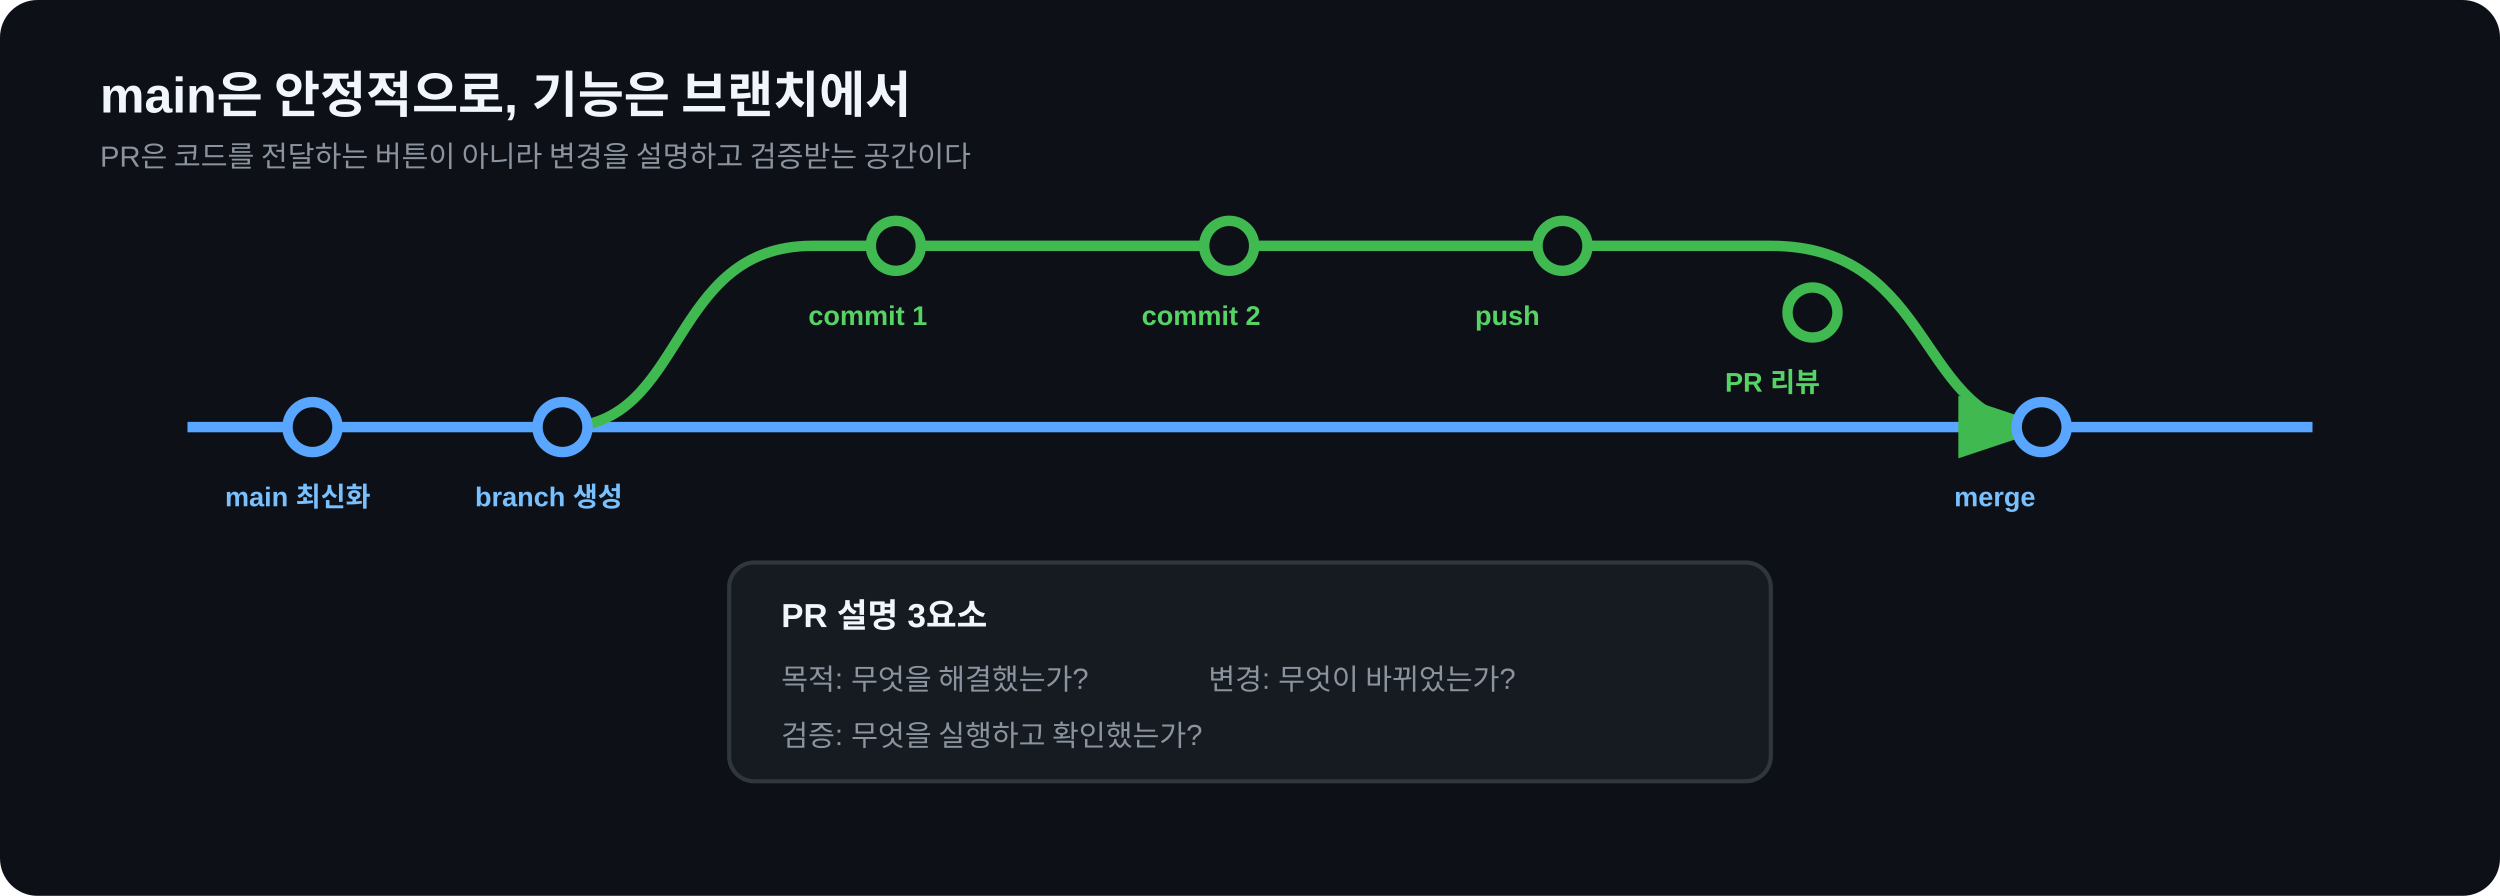
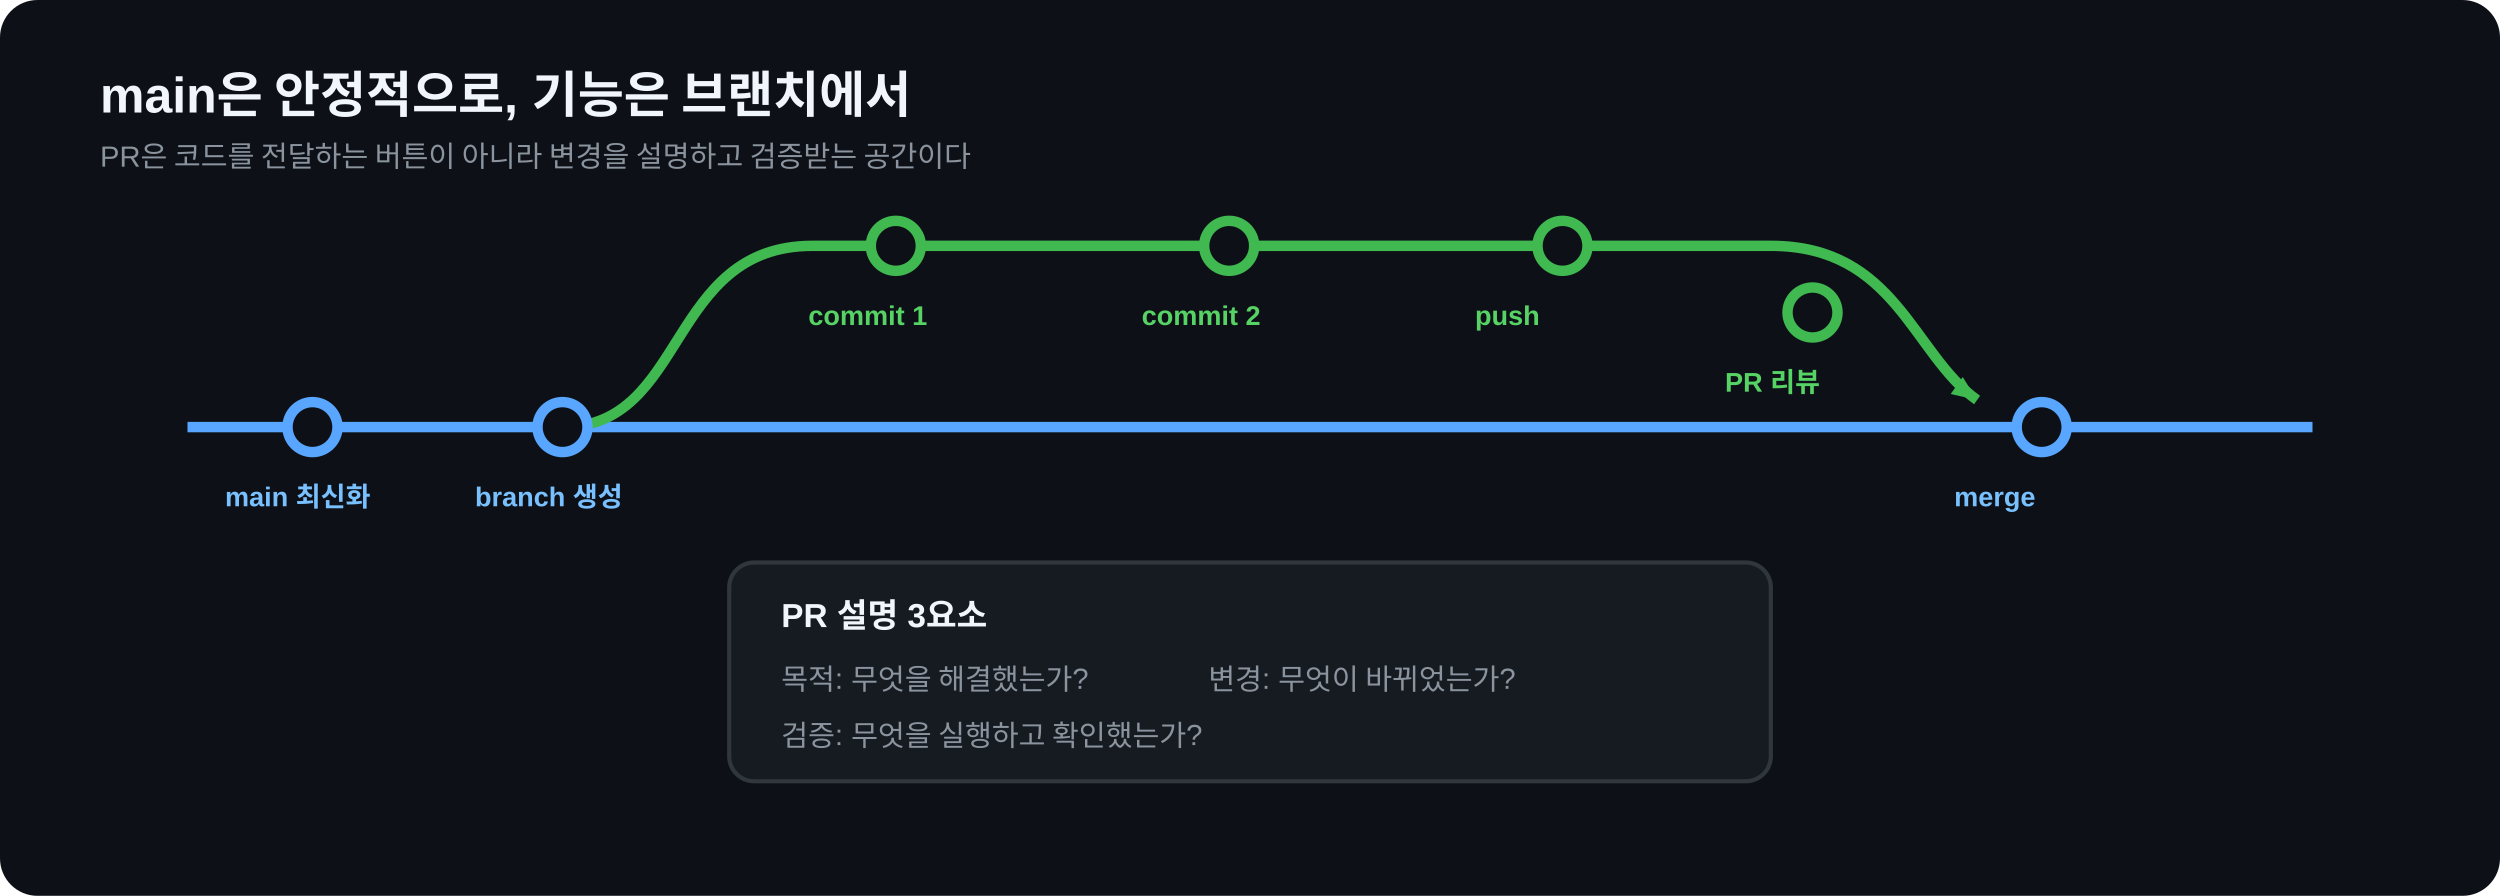
<svg xmlns="http://www.w3.org/2000/svg" width="1200" height="430" viewBox="0 0 1200 430" role="img" aria-labelledby="title desc">
  <defs>
-     <marker id="a" markerWidth="10" markerHeight="10" refX="8" refY="3" orient="auto">
-       <path d="M0 0L9 3L0 6Z" fill="#3fb950" />
+     <marker id="a" markerUnits="userSpaceOnUse" viewBox="0 0 12 10" markerWidth="12" markerHeight="10" refX="12" refY="5" orient="auto">
+       <path d="M0 0 L12 5 L0 10 Z" fill="#3fb950" stroke="none" />
    </marker>
    <style>text{font-family:Arial,'Noto Sans KR',sans-serif}.h{fill:#f0f6fc;font-size:24px;font-weight:700}.s{fill:#8b949e;font-size:14px}.main{stroke:#58a6ff;stroke-width:5}.feat{stroke:#3fb950;stroke-width:5;fill:none}.dotm{fill:#0d1117;stroke:#58a6ff;stroke-width:5}.dotf{fill:#0d1117;stroke:#3fb950;stroke-width:5}.tag{font-size:13px;font-weight:700}.card{fill:#161b22;stroke:#30363d;stroke-width:2}</style>
  </defs>
  <rect width="1200" height="430" rx="18" fill="#0d1117" />
  <text x="48" y="54" class="h">main은 안정적으로, 기능은 브랜치에서</text>
  <text x="48" y="80" class="s">PR은 코드를 전달하는 버튼이 아니라 변경을 설명하고 검증받는 공간이다</text>
  <line class="main" x1="90" y1="205" x2="1110" y2="205" />
-   <path class="feat" d="M270 205C330 205 320 118 390 118H850C930 118 920 205 980 205" marker-end="url(#a)" />
+   <path class="feat" d="M270 205C330 205 320 118 390 118H850C910 118 918 170 949 192" marker-end="url(#a)" />
  <circle class="dotm" cx="150" cy="205" r="12" />
  <text x="108" y="243" fill="#79c0ff" class="tag">main 최신화</text>
  <circle class="dotm" cx="270" cy="205" r="12" />
  <text x="228" y="243" fill="#79c0ff" class="tag">branch 생성</text>
  <circle class="dotf" cx="430" cy="118" r="12" />
  <text x="388" y="156" fill="#56d364" class="tag">commit 1</text>
  <circle class="dotf" cx="590" cy="118" r="12" />
  <text x="548" y="156" fill="#56d364" class="tag">commit 2</text>
  <circle class="dotf" cx="750" cy="118" r="12" />
  <text x="708" y="156" fill="#56d364" class="tag">push</text>
  <circle class="dotf" cx="870" cy="150" r="12" />
  <text x="828" y="188" fill="#56d364" class="tag">PR 리뷰</text>
  <circle class="dotm" cx="980" cy="205" r="12" />
  <text x="938" y="243" fill="#79c0ff" class="tag">merge</text>
  <rect class="card" x="350" y="270" width="500" height="105" rx="12" />
  <text x="375" y="301" fill="#f0f6fc" font-size="16" font-weight="700">PR 설명 3요소</text>
  <text x="375" y="331" class="s">목적: 무엇을 해결했는가?</text>
  <text x="580" y="331" class="s">변경: 무엇이 바뀌었는가?</text>
  <text x="375" y="358" class="s">검증: 무엇을 실행하고 확인했는가?</text>
</svg>
